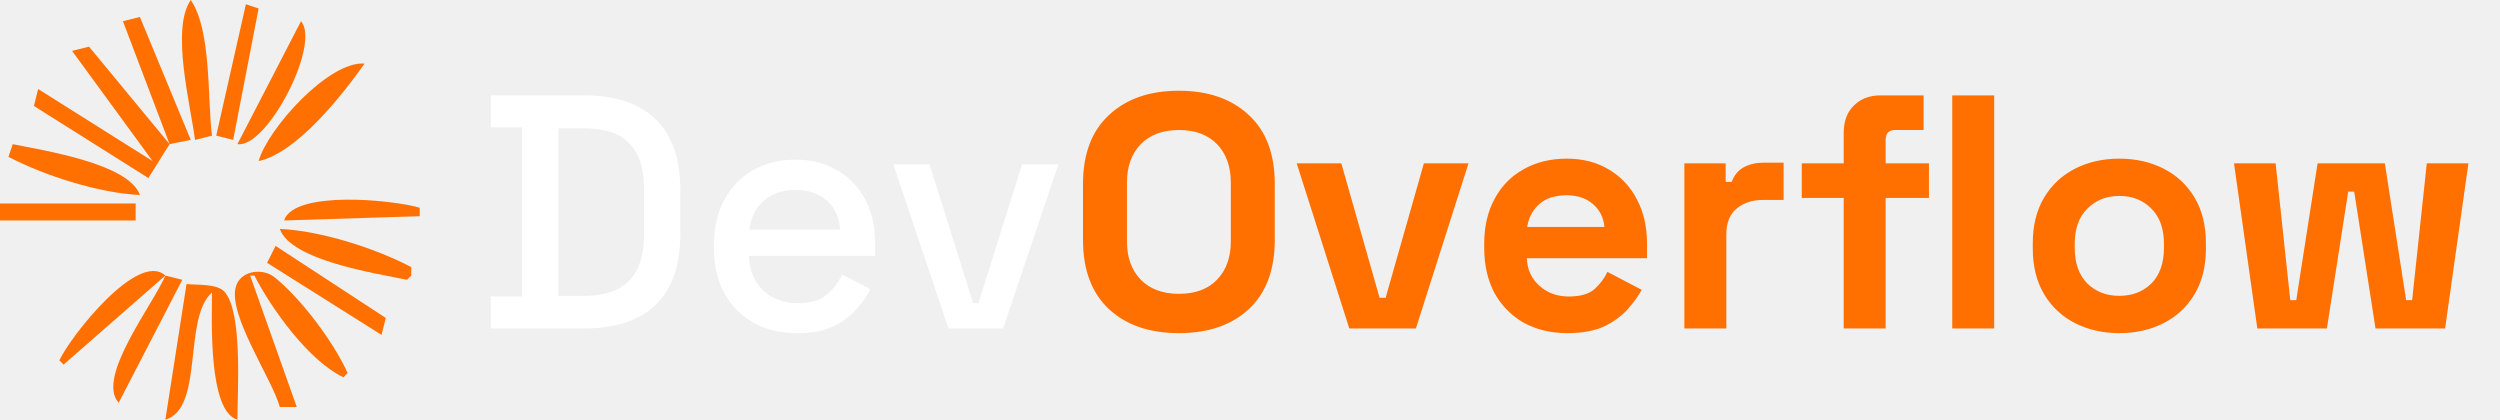
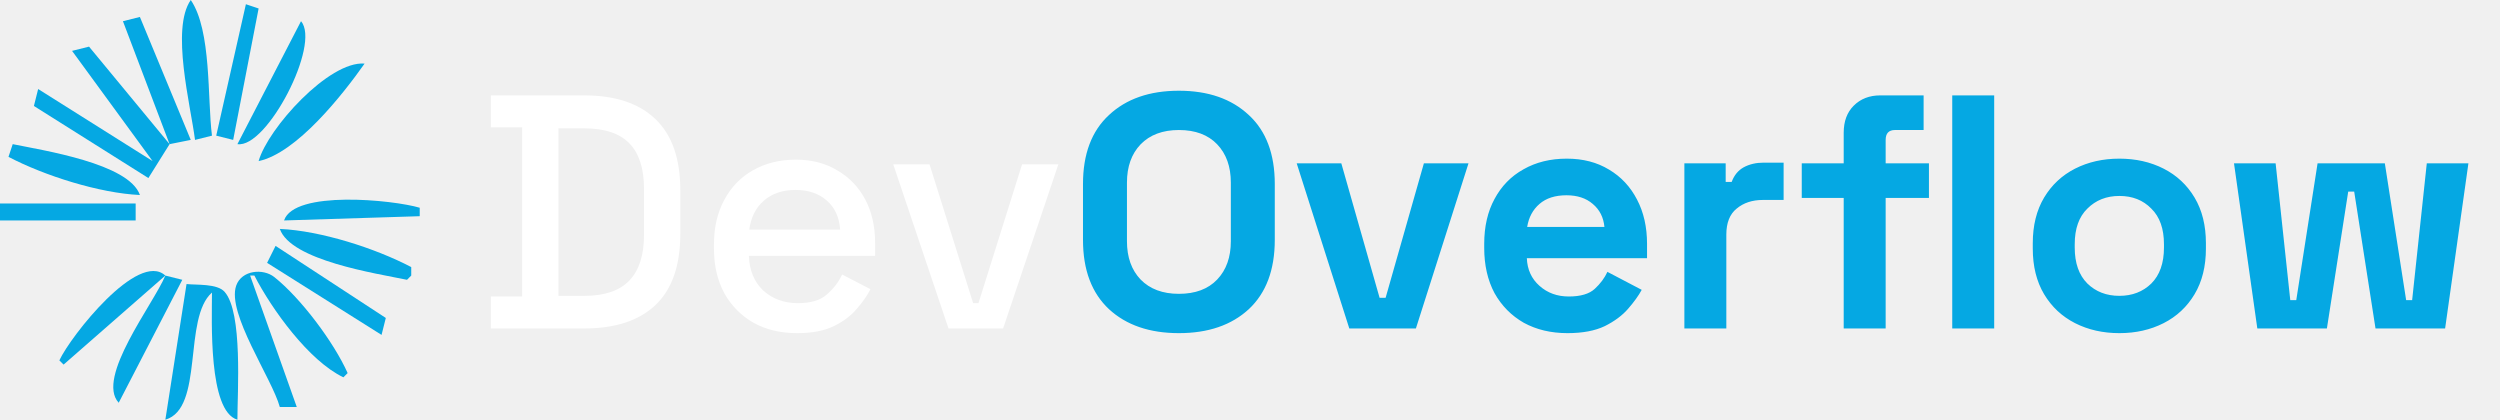
<svg xmlns="http://www.w3.org/2000/svg" width="137" height="23" viewBox="0 0 137 23" fill="none">
-   <path d="M10.454 0C9.351 1.583 10.447 5.769 10.687 7.667L11.616 7.434C11.357 5.389 11.6 1.676 10.454 0Z" fill="#FF7000" />
-   <path d="M13.475 0.232L11.849 7.434L12.778 7.667L14.172 0.465L13.475 0.232Z" fill="#FF7000" />
-   <path d="M6.737 1.162L9.293 7.899L4.879 2.555L3.949 2.788L8.363 8.828L2.091 4.879L1.858 5.808L8.131 9.757L9.293 7.899L10.454 7.667L7.666 0.929L6.737 1.162Z" fill="#FF7000" />
-   <path d="M16.495 1.162L13.01 7.899C14.63 8.144 17.593 2.416 16.495 1.162Z" fill="#FF7000" />
-   <path d="M14.172 8.828C16.262 8.388 18.783 5.184 19.98 3.485C18.03 3.321 14.673 7.044 14.172 8.828Z" fill="#FF7000" />
-   <path d="M0.697 7.899L0.465 8.596C2.43 9.627 5.448 10.585 7.667 10.687C7.065 8.957 2.38 8.247 0.697 7.899Z" fill="#FF7000" />
-   <path d="M0 11.151V12.081H7.434V11.151H0Z" fill="#FF7000" />
-   <path d="M15.566 12.081L23.001 11.848V11.384C21.526 10.948 16.121 10.409 15.566 12.081Z" fill="#FF7000" />
-   <path d="M15.334 12.545C15.937 14.278 20.623 14.985 22.304 15.333L22.536 15.101V14.636C20.558 13.598 17.567 12.643 15.334 12.545Z" fill="#FF7000" />
-   <path d="M15.101 13.475L14.637 14.404L20.909 18.353L21.142 17.424L15.101 13.475Z" fill="#FF7000" />
-   <path d="M3.253 19.748L3.485 19.98L9.061 15.101C7.564 13.726 3.877 18.41 3.253 19.748Z" fill="#FF7000" />
-   <path d="M15.333 22.303H16.263L13.707 15.101H13.94C14.892 16.948 16.925 19.775 18.818 20.677L19.051 20.445C18.299 18.759 16.49 16.343 15.034 15.185C14.413 14.691 13.238 14.803 12.942 15.656C12.418 17.172 14.904 20.735 15.333 22.303Z" fill="#FF7000" />
-   <path d="M9.061 15.101C8.412 16.66 5.234 20.699 6.505 22.071L9.99 15.333L9.061 15.101Z" fill="#FF7000" />
-   <path d="M10.222 15.566L9.061 23C11.195 22.376 10.012 17.441 11.616 16.031C11.616 17.517 11.401 22.53 13.01 23C13.009 21.505 13.312 17.119 12.307 15.991C11.899 15.533 10.788 15.627 10.222 15.566Z" fill="#FF7000" />
+   <path d="M10.454 0C9.351 1.583 10.447 5.769 10.687 7.667L11.616 7.434C11.357 5.389 11.6 1.676 10.454 0Z" fill="#05a8e3" />
+   <path d="M13.475 0.232L11.849 7.434L12.778 7.667L14.172 0.465L13.475 0.232Z" fill="#05a8e3" />
+   <path d="M6.737 1.162L9.293 7.899L4.879 2.555L3.949 2.788L8.363 8.828L2.091 4.879L1.858 5.808L8.131 9.757L9.293 7.899L10.454 7.667L7.666 0.929L6.737 1.162Z" fill="#05a8e3" />
+   <path d="M16.495 1.162L13.01 7.899C14.63 8.144 17.593 2.416 16.495 1.162Z" fill="#05a8e3" />
+   <path d="M14.172 8.828C16.262 8.388 18.783 5.184 19.98 3.485C18.03 3.321 14.673 7.044 14.172 8.828Z" fill="#05a8e3" />
+   <path d="M0.697 7.899L0.465 8.596C2.43 9.627 5.448 10.585 7.667 10.687C7.065 8.957 2.38 8.247 0.697 7.899Z" fill="#05a8e3" />
+   <path d="M0 11.151V12.081H7.434V11.151H0Z" fill="#05a8e3" />
+   <path d="M15.566 12.081L23.001 11.848V11.384C21.526 10.948 16.121 10.409 15.566 12.081Z" fill="#05a8e3" />
+   <path d="M15.334 12.545C15.937 14.278 20.623 14.985 22.304 15.333L22.536 15.101V14.636C20.558 13.598 17.567 12.643 15.334 12.545Z" fill="#05a8e3" />
+   <path d="M15.101 13.475L14.637 14.404L20.909 18.353L21.142 17.424L15.101 13.475Z" fill="#05a8e3" />
+   <path d="M3.253 19.748L3.485 19.98L9.061 15.101C7.564 13.726 3.877 18.41 3.253 19.748Z" fill="#05a8e3" />
+   <path d="M15.333 22.303H16.263L13.707 15.101H13.94C14.892 16.948 16.925 19.775 18.818 20.677L19.051 20.445C18.299 18.759 16.49 16.343 15.034 15.185C14.413 14.691 13.238 14.803 12.942 15.656C12.418 17.172 14.904 20.735 15.333 22.303Z" fill="#05a8e3" />
+   <path d="M9.061 15.101C8.412 16.66 5.234 20.699 6.505 22.071L9.99 15.333L9.061 15.101Z" fill="#05a8e3" />
+   <path d="M10.222 15.566L9.061 23C11.195 22.376 10.012 17.441 11.616 16.031C11.616 17.517 11.401 22.53 13.01 23C13.009 21.505 13.312 17.119 12.307 15.991C11.899 15.533 10.788 15.627 10.222 15.566Z" fill="#05a8e3" />
  <path d="M26.899 18V16.248H28.614V6.979H26.899V5.227H32.008C33.711 5.227 35.012 5.659 35.913 6.523C36.825 7.387 37.281 8.688 37.281 10.428V12.818C37.281 14.557 36.825 15.859 35.913 16.723C35.012 17.574 33.711 18 32.008 18H26.899ZM30.603 16.212H32.026C33.133 16.212 33.954 15.932 34.489 15.373C35.025 14.813 35.292 13.98 35.292 12.873V10.355C35.292 9.236 35.025 8.402 34.489 7.855C33.954 7.307 33.133 7.034 32.026 7.034H30.603V16.212ZM43.686 18.256C42.774 18.256 41.977 18.067 41.296 17.69C40.615 17.3 40.08 16.759 39.69 16.066C39.313 15.36 39.125 14.545 39.125 13.621V13.402C39.125 12.465 39.313 11.65 39.69 10.957C40.067 10.251 40.59 9.71 41.26 9.333C41.941 8.944 42.725 8.749 43.613 8.749C44.477 8.749 45.231 8.944 45.876 9.333C46.533 9.71 47.044 10.239 47.409 10.92C47.773 11.601 47.956 12.398 47.956 13.311V14.022H41.041C41.065 14.813 41.326 15.445 41.825 15.92C42.336 16.382 42.969 16.613 43.723 16.613C44.428 16.613 44.957 16.455 45.31 16.139C45.675 15.823 45.955 15.458 46.15 15.044L47.7 15.847C47.53 16.188 47.281 16.546 46.952 16.923C46.636 17.3 46.217 17.617 45.693 17.872C45.17 18.128 44.501 18.256 43.686 18.256ZM41.059 12.581H46.04C45.991 11.899 45.748 11.37 45.31 10.993C44.872 10.604 44.301 10.409 43.595 10.409C42.889 10.409 42.312 10.604 41.862 10.993C41.424 11.37 41.156 11.899 41.059 12.581ZM51.978 18L48.949 9.004H50.938L53.328 16.613H53.62L56.01 9.004H57.999L54.97 18H51.978Z" fill="white" />
-   <path d="M64.603 18.256C62.998 18.256 61.72 17.817 60.772 16.942C59.823 16.054 59.348 14.789 59.348 13.146V10.081C59.348 8.439 59.823 7.18 60.772 6.304C61.72 5.416 62.998 4.972 64.603 4.972C66.209 4.972 67.486 5.416 68.435 6.304C69.384 7.18 69.858 8.439 69.858 10.081V13.146C69.858 14.789 69.384 16.054 68.435 16.942C67.486 17.817 66.209 18.256 64.603 18.256ZM64.603 16.102C65.504 16.102 66.203 15.841 66.702 15.318C67.201 14.795 67.45 14.095 67.45 13.219V10.008C67.45 9.132 67.201 8.433 66.702 7.91C66.203 7.387 65.504 7.125 64.603 7.125C63.715 7.125 63.016 7.387 62.505 7.91C62.006 8.433 61.757 9.132 61.757 10.008V13.219C61.757 14.095 62.006 14.795 62.505 15.318C63.016 15.841 63.715 16.102 64.603 16.102ZM73.942 18L71.059 8.95H73.504L75.602 16.321H75.931L78.029 8.95H80.474L77.591 18H73.942ZM85.897 18.256C84.997 18.256 84.2 18.067 83.507 17.69C82.825 17.3 82.29 16.759 81.901 16.066C81.524 15.36 81.335 14.533 81.335 13.584V13.365C81.335 12.416 81.524 11.595 81.901 10.902C82.278 10.197 82.807 9.655 83.488 9.278C84.17 8.889 84.96 8.694 85.86 8.694C86.749 8.694 87.521 8.895 88.178 9.296C88.835 9.686 89.346 10.233 89.71 10.938C90.075 11.632 90.258 12.441 90.258 13.365V14.15H83.671C83.695 14.77 83.926 15.275 84.364 15.664C84.802 16.054 85.337 16.248 85.97 16.248C86.615 16.248 87.089 16.108 87.393 15.829C87.697 15.549 87.928 15.239 88.087 14.898L89.966 15.883C89.796 16.2 89.546 16.546 89.218 16.923C88.902 17.288 88.476 17.605 87.941 17.872C87.405 18.128 86.724 18.256 85.897 18.256ZM83.689 12.435H87.922C87.874 11.912 87.661 11.492 87.284 11.176C86.919 10.86 86.438 10.701 85.842 10.701C85.222 10.701 84.729 10.86 84.364 11.176C83.999 11.492 83.774 11.912 83.689 12.435ZM92.304 18V8.95H94.567V9.971H94.895C95.029 9.607 95.248 9.339 95.552 9.169C95.868 8.998 96.233 8.913 96.647 8.913H97.742V10.957H96.61C96.027 10.957 95.546 11.115 95.169 11.431C94.792 11.735 94.603 12.21 94.603 12.854V18H92.304ZM101.035 18V10.847H98.736V8.95H101.035V7.271C101.035 6.651 101.217 6.158 101.582 5.793C101.959 5.416 102.446 5.227 103.042 5.227H105.414V7.125H103.845C103.504 7.125 103.334 7.307 103.334 7.672V8.95H105.706V10.847H103.334V18H101.035ZM106.983 18V5.227H109.282V18H106.983ZM116.14 18.256C115.24 18.256 114.431 18.073 113.713 17.708C112.996 17.343 112.43 16.814 112.016 16.121C111.603 15.427 111.396 14.594 111.396 13.621V13.329C111.396 12.356 111.603 11.522 112.016 10.829C112.43 10.136 112.996 9.607 113.713 9.242C114.431 8.877 115.24 8.694 116.14 8.694C117.04 8.694 117.849 8.877 118.567 9.242C119.285 9.607 119.85 10.136 120.264 10.829C120.677 11.522 120.884 12.356 120.884 13.329V13.621C120.884 14.594 120.677 15.427 120.264 16.121C119.85 16.814 119.285 17.343 118.567 17.708C117.849 18.073 117.04 18.256 116.14 18.256ZM116.14 16.212C116.846 16.212 117.43 15.987 117.892 15.537C118.354 15.075 118.585 14.418 118.585 13.566V13.384C118.585 12.532 118.354 11.881 117.892 11.431C117.442 10.969 116.858 10.738 116.14 10.738C115.435 10.738 114.851 10.969 114.388 11.431C113.926 11.881 113.695 12.532 113.695 13.384V13.566C113.695 14.418 113.926 15.075 114.388 15.537C114.851 15.987 115.435 16.212 116.14 16.212ZM123.701 18L122.423 8.95H124.704L125.507 16.449H125.835L127.003 8.95H130.689L131.857 16.449H132.185L132.988 8.95H135.269L133.992 18H130.178L129.01 10.501H128.682L127.514 18H123.701Z" fill="#FF7000" />
+   <path d="M64.603 18.256C62.998 18.256 61.72 17.817 60.772 16.942C59.823 16.054 59.348 14.789 59.348 13.146V10.081C59.348 8.439 59.823 7.18 60.772 6.304C61.72 5.416 62.998 4.972 64.603 4.972C66.209 4.972 67.486 5.416 68.435 6.304C69.384 7.18 69.858 8.439 69.858 10.081V13.146C69.858 14.789 69.384 16.054 68.435 16.942C67.486 17.817 66.209 18.256 64.603 18.256ZM64.603 16.102C65.504 16.102 66.203 15.841 66.702 15.318C67.201 14.795 67.45 14.095 67.45 13.219V10.008C67.45 9.132 67.201 8.433 66.702 7.91C66.203 7.387 65.504 7.125 64.603 7.125C63.715 7.125 63.016 7.387 62.505 7.91C62.006 8.433 61.757 9.132 61.757 10.008V13.219C61.757 14.095 62.006 14.795 62.505 15.318C63.016 15.841 63.715 16.102 64.603 16.102ZM73.942 18L71.059 8.95H73.504L75.602 16.321H75.931L78.029 8.95H80.474L77.591 18H73.942ZM85.897 18.256C84.997 18.256 84.2 18.067 83.507 17.69C82.825 17.3 82.29 16.759 81.901 16.066C81.524 15.36 81.335 14.533 81.335 13.584V13.365C81.335 12.416 81.524 11.595 81.901 10.902C82.278 10.197 82.807 9.655 83.488 9.278C84.17 8.889 84.96 8.694 85.86 8.694C86.749 8.694 87.521 8.895 88.178 9.296C88.835 9.686 89.346 10.233 89.71 10.938C90.075 11.632 90.258 12.441 90.258 13.365V14.15H83.671C83.695 14.77 83.926 15.275 84.364 15.664C84.802 16.054 85.337 16.248 85.97 16.248C86.615 16.248 87.089 16.108 87.393 15.829C87.697 15.549 87.928 15.239 88.087 14.898L89.966 15.883C89.796 16.2 89.546 16.546 89.218 16.923C88.902 17.288 88.476 17.605 87.941 17.872C87.405 18.128 86.724 18.256 85.897 18.256ZM83.689 12.435H87.922C87.874 11.912 87.661 11.492 87.284 11.176C86.919 10.86 86.438 10.701 85.842 10.701C85.222 10.701 84.729 10.86 84.364 11.176C83.999 11.492 83.774 11.912 83.689 12.435ZM92.304 18V8.95H94.567V9.971H94.895C95.029 9.607 95.248 9.339 95.552 9.169C95.868 8.998 96.233 8.913 96.647 8.913H97.742V10.957H96.61C96.027 10.957 95.546 11.115 95.169 11.431C94.792 11.735 94.603 12.21 94.603 12.854V18H92.304ZM101.035 18V10.847H98.736V8.95H101.035V7.271C101.035 6.651 101.217 6.158 101.582 5.793C101.959 5.416 102.446 5.227 103.042 5.227H105.414V7.125H103.845C103.504 7.125 103.334 7.307 103.334 7.672V8.95H105.706V10.847H103.334V18H101.035ZM106.983 18V5.227H109.282V18H106.983ZM116.14 18.256C115.24 18.256 114.431 18.073 113.713 17.708C112.996 17.343 112.43 16.814 112.016 16.121C111.603 15.427 111.396 14.594 111.396 13.621V13.329C111.396 12.356 111.603 11.522 112.016 10.829C112.43 10.136 112.996 9.607 113.713 9.242C114.431 8.877 115.24 8.694 116.14 8.694C117.04 8.694 117.849 8.877 118.567 9.242C119.285 9.607 119.85 10.136 120.264 10.829C120.677 11.522 120.884 12.356 120.884 13.329V13.621C120.884 14.594 120.677 15.427 120.264 16.121C119.85 16.814 119.285 17.343 118.567 17.708C117.849 18.073 117.04 18.256 116.14 18.256ZM116.14 16.212C116.846 16.212 117.43 15.987 117.892 15.537C118.354 15.075 118.585 14.418 118.585 13.566V13.384C118.585 12.532 118.354 11.881 117.892 11.431C117.442 10.969 116.858 10.738 116.14 10.738C115.435 10.738 114.851 10.969 114.388 11.431C113.926 11.881 113.695 12.532 113.695 13.384V13.566C113.695 14.418 113.926 15.075 114.388 15.537C114.851 15.987 115.435 16.212 116.14 16.212ZM123.701 18L122.423 8.95H124.704L125.507 16.449H125.835L127.003 8.95H130.689L131.857 16.449H132.185L132.988 8.95H135.269L133.992 18H130.178L129.01 10.501H128.682L127.514 18H123.701Z" fill="#05a8e3" />
</svg>
